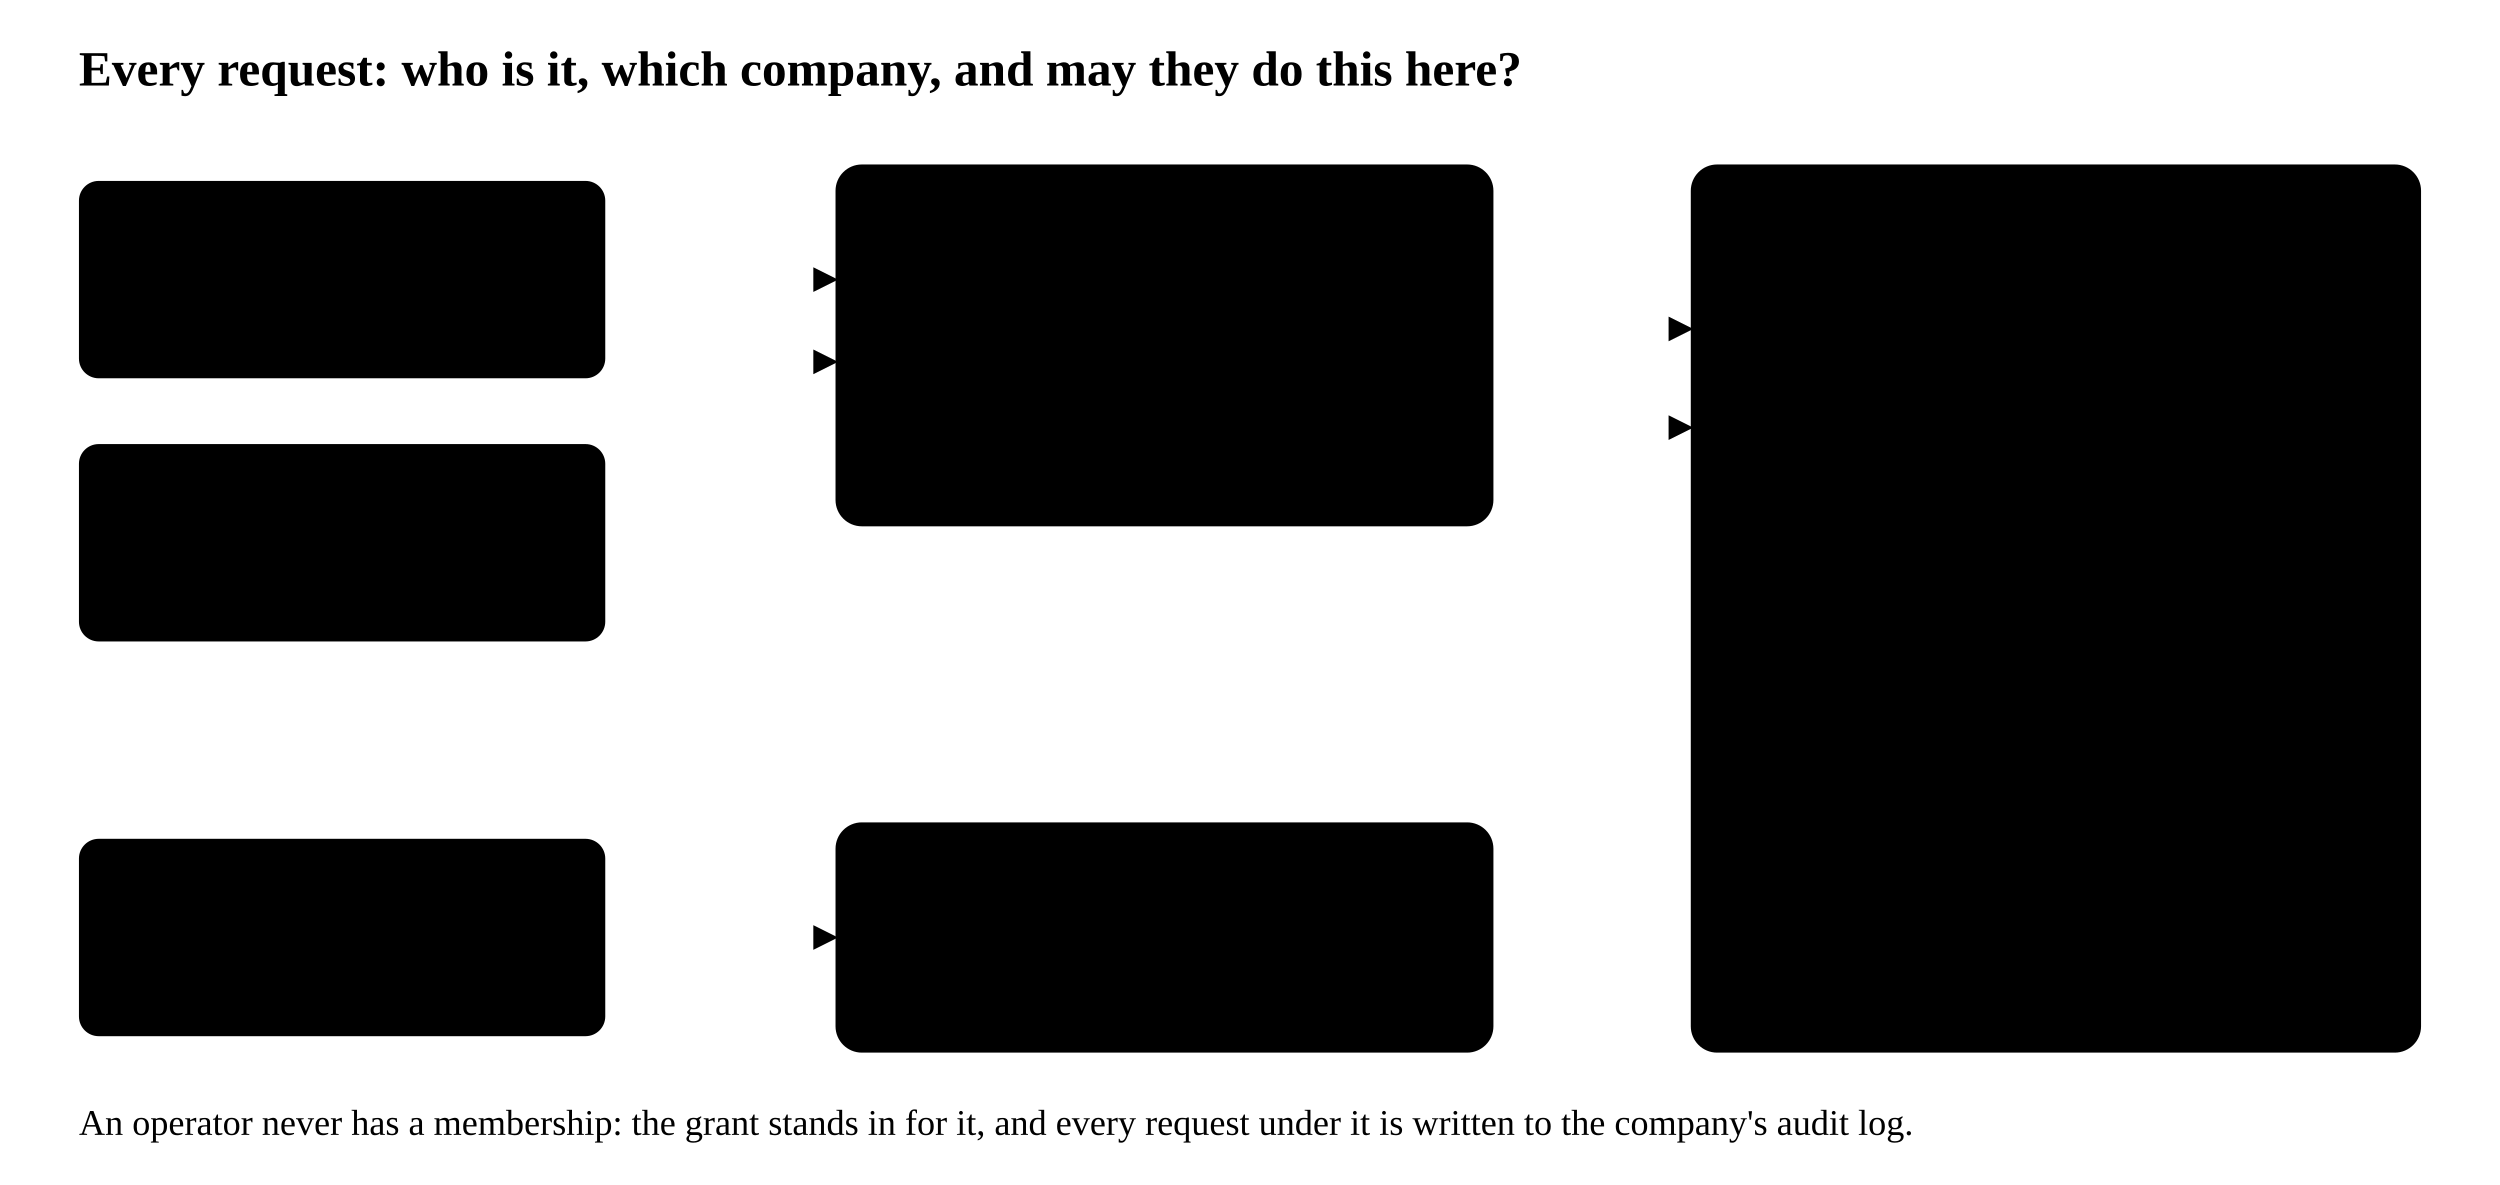
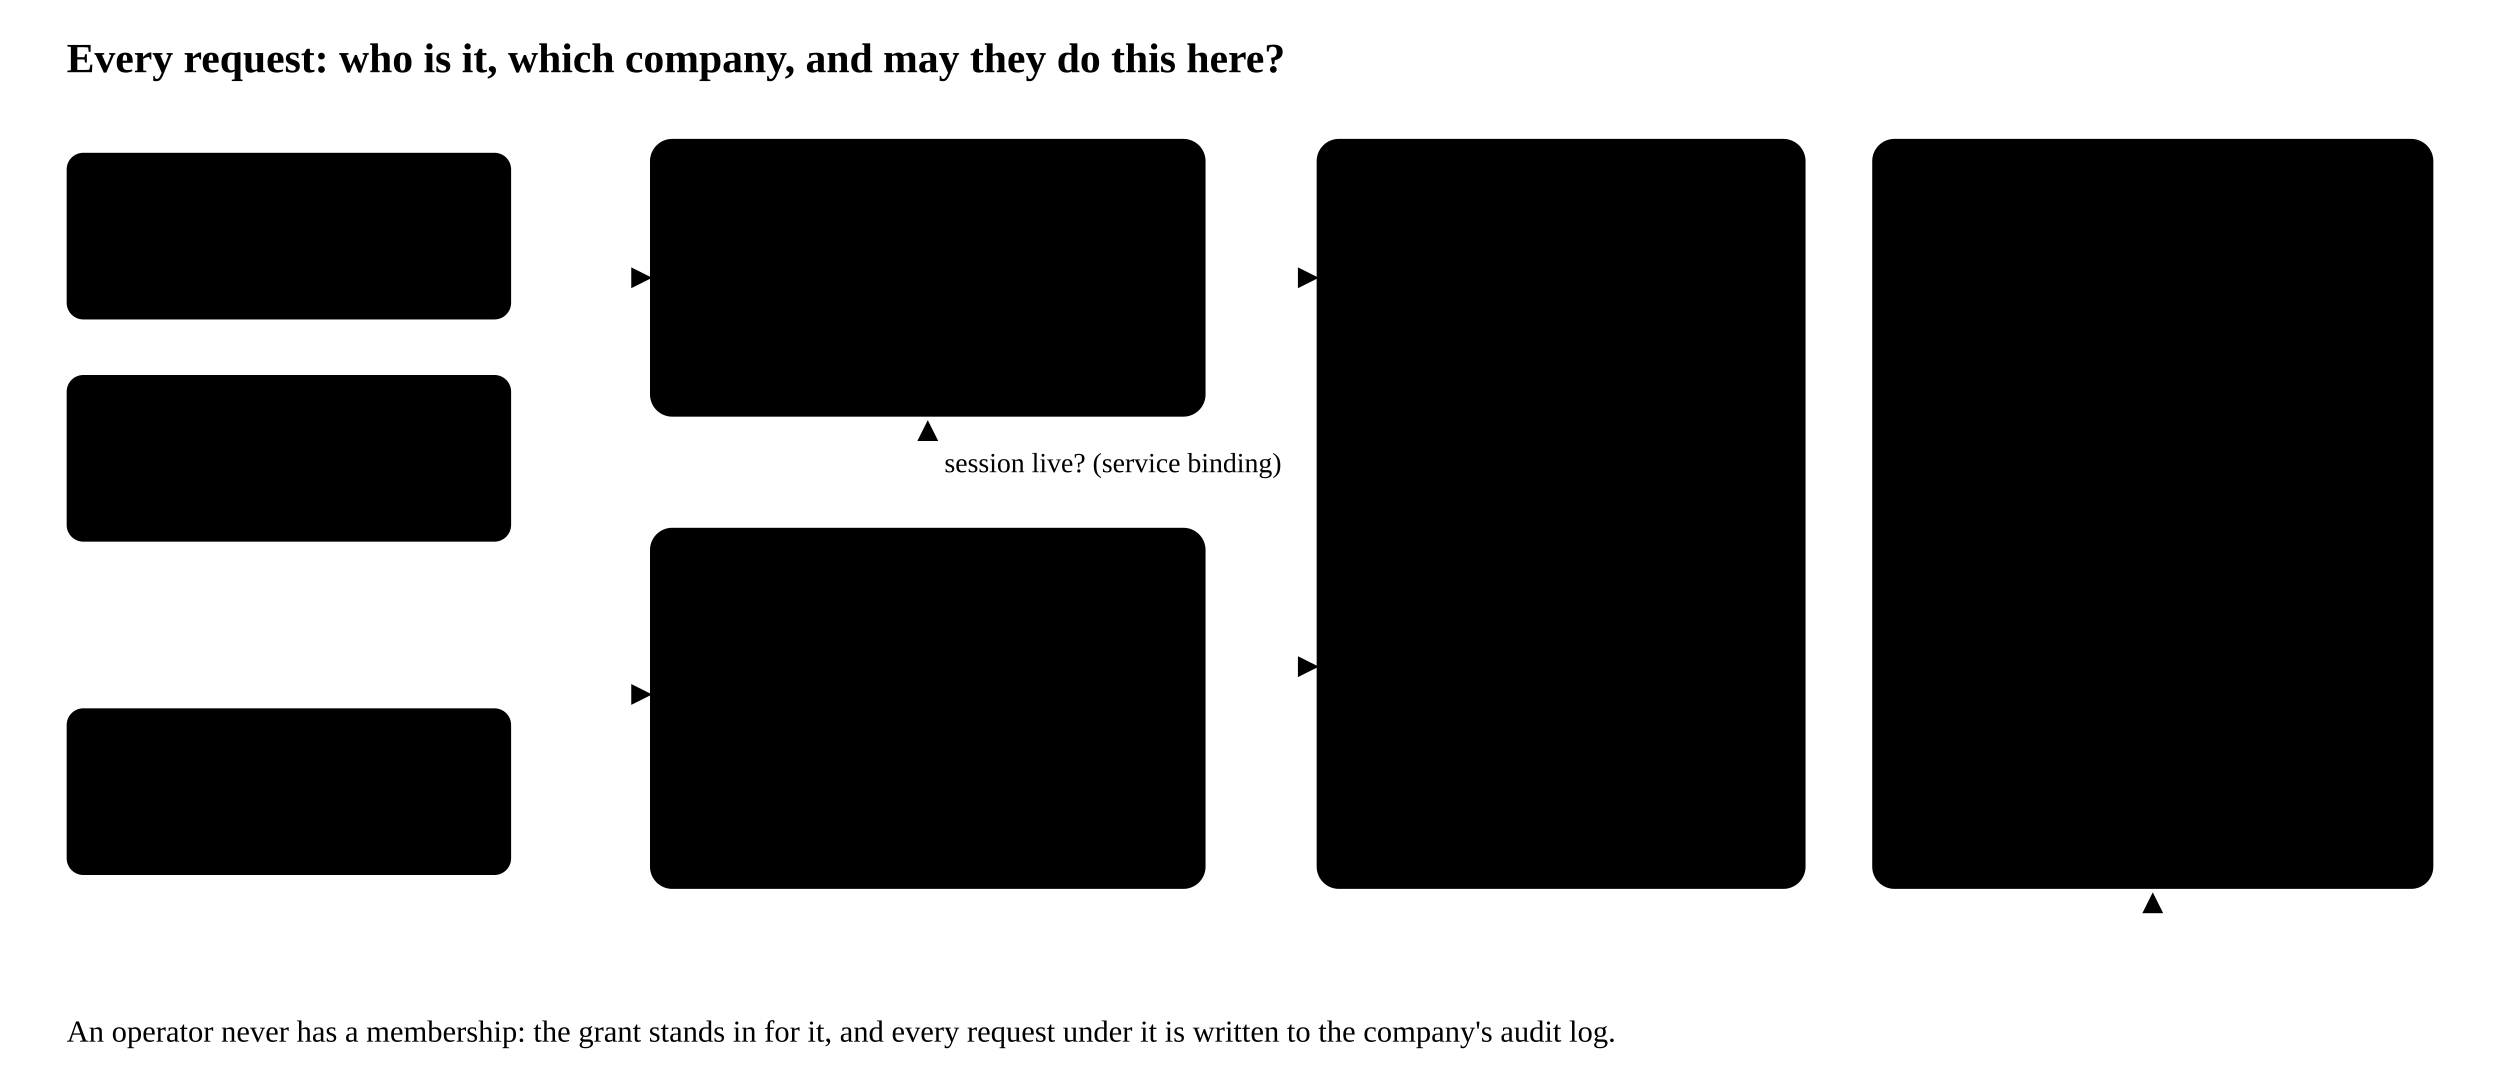
- <svg xmlns="http://www.w3.org/2000/svg" class="diagram" viewBox="0 0 760 360" role="img" aria-label="A seller's user signs in on their own phone or laptop with a password and an authenticator app code, or with a passkey. Each request checks the session and the membership in the control database, then opens a transaction fixed to one company in its cell, where the person's role, scope and status decide the action. An operator's request checks a live grant in control instead of a membership, opens the same kind of transaction under row-level security, and writes an entry in the company's audit log." font-size="13">
+ <svg xmlns="http://www.w3.org/2000/svg" class="diagram" viewBox="0 0 900 385" role="img" aria-label="A seller's user, a warehouse worker or an operator signs in on the sign-in Worker's own pages, with a password and an authenticator app code or with a passkey. Only the sign-in Worker holds the sign-in keys and writes the login tables in the control database. Every other request goes to the app Worker, which asks the sign-in Worker over a service binding whether the session is live, checks the membership or the operator's grant in control, then opens a transaction fixed to one company in its cell, where the person's role, scope and status decide the action. The app Worker never sees a typed password." font-size="13">
  <defs>
    <marker id="ua-arrow" viewBox="0 0 10 10" refX="9" refY="5" markerWidth="6" markerHeight="6" orient="auto-start-reverse">
      <path d="M0 0L10 5L0 10z" class="edge-fill" />
    </marker>
  </defs>
  <text x="24" y="26" font-size="15" font-weight="600" class="ink">Every request: who is it, which company, and may they do this here?</text>
  <g class="edge" fill="none" stroke-width="1.25">
-     <path d="M184 85H254" marker-end="url(#ua-arrow)" />
-     <path d="M184 165H230V110H254" marker-end="url(#ua-arrow)" />
-     <path d="M454 100H514" marker-end="url(#ua-arrow)" />
-     <path d="M184 285H254" marker-end="url(#ua-arrow)" />
-     <path d="M454 285H484V130H514" marker-end="url(#ua-arrow)" />
+     <path d="M184 85H209" />
+     <path d="M184 165H209" />
+     <path d="M184 285H209" />
+     <path d="M209 85V285" />
+     <path d="M209 100H234" marker-end="url(#ua-arrow)" />
+     <path d="M209 250H234" marker-end="url(#ua-arrow)" />
+     <path d="M334 180V152" marker-end="url(#ua-arrow)" />
+     <path d="M434 100H474" marker-end="url(#ua-arrow)" />
+     <path d="M434 240H474" marker-end="url(#ua-arrow)" />
+     <path d="M434 300H454V345H775V322" marker-end="url(#ua-arrow)" />
  </g>
+   <text x="340" y="170" font-size="10" class="quiet">session live? (service binding)</text>
  <rect x="24" y="55" width="160" height="60" rx="6" class="box" />
  <text x="104" y="80" text-anchor="middle" font-weight="600" class="ink">Seller's user</text>
  <text x="104" y="97" text-anchor="middle" font-size="10.5" class="quiet">office: laptop or phone</text>
  <rect x="24" y="135" width="160" height="60" rx="6" class="box" />
  <text x="104" y="160" text-anchor="middle" font-weight="600" class="ink">Warehouse worker</text>
  <text x="104" y="177" text-anchor="middle" font-size="10.5" class="quiet">own phone, one person each</text>
  <rect x="24" y="255" width="160" height="60" rx="6" class="box" />
  <text x="104" y="280" text-anchor="middle" font-weight="600" class="ink">Operator</text>
  <text x="104" y="297" text-anchor="middle" font-size="10.5" class="quiet">separate console, managed laptop</text>
-   <rect x="254" y="50" width="200" height="110" rx="8" class="band" />
-   <text x="354" y="72" text-anchor="middle" font-weight="600" class="ink">Control database</text>
-   <text x="354" y="94" text-anchor="middle" font-size="11" class="quiet">login: email hash, sign-in methods</text>
-   <text x="354" y="111" text-anchor="middle" font-size="11" class="quiet">session: live? (read every request)</text>
-   <text x="354" y="128" text-anchor="middle" font-size="11" class="quiet">membership in this company?</text>
-   <text x="354" y="145" text-anchor="middle" font-size="11" class="quiet">sign-in: password + code, or passkey</text>
-   <rect x="254" y="250" width="200" height="70" rx="8" class="band" />
-   <text x="354" y="272" text-anchor="middle" font-weight="600" class="ink">Control database</text>
-   <text x="354" y="292" text-anchor="middle" font-size="11" class="quiet">live grant: company, reason,</text>
-   <text x="354" y="308" text-anchor="middle" font-size="11" class="quiet">read-only, buyer data or not, end time</text>
-   <rect x="514" y="50" width="222" height="270" rx="8" class="band" />
-   <text x="625" y="72" text-anchor="middle" font-weight="600" class="ink">The company's cell</text>
-   <text x="625" y="90" text-anchor="middle" font-size="11" class="quiet">transaction fixed to one company,</text>
-   <text x="625" y="106" text-anchor="middle" font-size="11" class="quiet">runtime role without BYPASSRLS</text>
-   <rect x="530" y="122" width="190" height="62" rx="6" class="box" />
-   <text x="625" y="144" text-anchor="middle" font-weight="600" class="ink">Member row</text>
-   <text x="625" y="160" text-anchor="middle" font-size="10.5" class="quiet">role, warehouse scope, status</text>
-   <text x="625" y="174" text-anchor="middle" font-size="10.5" class="quiet">read first, in the same transaction</text>
-   <rect x="530" y="196" width="190" height="46" rx="6" class="box" />
-   <text x="625" y="216" text-anchor="middle" font-weight="600" class="ink">The action</text>
-   <text x="625" y="232" text-anchor="middle" font-size="10.5" class="quiet">allowed, or refused with a reason</text>
-   <rect x="530" y="254" width="190" height="50" rx="6" class="box" />
-   <text x="625" y="275" text-anchor="middle" font-weight="600" class="ink">audit_log</text>
-   <text x="625" y="291" text-anchor="middle" font-size="10.5" class="quiet">sign-ins, changes, views, grants</text>
+   <rect x="234" y="50" width="200" height="100" rx="8" class="band" />
+   <text x="334" y="72" text-anchor="middle" font-weight="600" class="ink">Sign-in Worker</text>
+   <text x="334" y="93" text-anchor="middle" font-size="11" class="quiet">its own pages: password + code,</text>
+   <text x="334" y="108" text-anchor="middle" font-size="11" class="quiet">or passkey</text>
+   <text x="334" y="124" text-anchor="middle" font-size="11" class="quiet">only holder of the sign-in keys</text>
+   <text x="334" y="139" text-anchor="middle" font-size="11" class="quiet">only writer of the login tables</text>
+   <rect x="234" y="190" width="200" height="130" rx="8" class="band" />
+   <text x="334" y="212" text-anchor="middle" font-weight="600" class="ink">App Worker</text>
+   <text x="334" y="234" text-anchor="middle" font-size="11" class="quiet">membership in this company,</text>
+   <text x="334" y="250" text-anchor="middle" font-size="11" class="quiet">or a live operator grant?</text>
+   <text x="334" y="274" text-anchor="middle" font-size="11" class="quiet">never sees a typed password,</text>
+   <text x="334" y="290" text-anchor="middle" font-size="11" class="quiet">a password hash or a code secret</text>
+   <rect x="474" y="50" width="176" height="270" rx="8" class="band" />
+   <text x="562" y="72" text-anchor="middle" font-weight="600" class="ink">Control database</text>
+   <text x="562" y="96" text-anchor="middle" font-size="11" class="quiet">login: email hash, methods,</text>
+   <text x="562" y="112" text-anchor="middle" font-size="11" class="quiet">recovery codes (sign-in role only)</text>
+   <text x="562" y="138" text-anchor="middle" font-size="11" class="quiet">session: token hash, end time</text>
+   <text x="562" y="230" text-anchor="middle" font-size="11" class="quiet">memberships</text>
+   <text x="562" y="250" text-anchor="middle" font-size="11" class="quiet">operator grants: company,</text>
+   <text x="562" y="266" text-anchor="middle" font-size="11" class="quiet">reason, read-only, end time</text>
+   <rect x="674" y="50" width="202" height="270" rx="8" class="band" />
+   <text x="775" y="72" text-anchor="middle" font-weight="600" class="ink">The company's cell</text>
+   <text x="775" y="90" text-anchor="middle" font-size="11" class="quiet">transaction fixed to one company,</text>
+   <text x="775" y="106" text-anchor="middle" font-size="11" class="quiet">runtime role without BYPASSRLS</text>
+   <rect x="688" y="122" width="174" height="62" rx="6" class="box" />
+   <text x="775" y="144" text-anchor="middle" font-weight="600" class="ink">Member row</text>
+   <text x="775" y="160" text-anchor="middle" font-size="10.5" class="quiet">role, warehouse scope, status</text>
+   <text x="775" y="174" text-anchor="middle" font-size="10.5" class="quiet">read first, same transaction</text>
+   <rect x="688" y="196" width="174" height="46" rx="6" class="box" />
+   <text x="775" y="216" text-anchor="middle" font-weight="600" class="ink">The action</text>
+   <text x="775" y="232" text-anchor="middle" font-size="10.5" class="quiet">allowed, or refused with a reason</text>
+   <rect x="688" y="254" width="174" height="50" rx="6" class="box" />
+   <text x="775" y="275" text-anchor="middle" font-weight="600" class="ink">audit_log</text>
+   <text x="775" y="291" text-anchor="middle" font-size="10.5" class="quiet">changes, views, grants</text>
  <g class="edge" fill="none" stroke-width="1.25">
-     <path d="M625 184V196" marker-end="url(#ua-arrow)" />
-     <path d="M625 242V254" marker-end="url(#ua-arrow)" />
+     <path d="M775 184V196" marker-end="url(#ua-arrow)" />
+     <path d="M775 242V254" marker-end="url(#ua-arrow)" />
  </g>
-   <text x="24" y="345" font-size="11" class="quiet">An operator never has a membership: the grant stands in for it, and every request under it is written to the company's audit log.</text>
+   <text x="24" y="375" font-size="11" class="quiet">An operator never has a membership: the grant stands in for it, and every request under it is written to the company's audit log.</text>
</svg>
